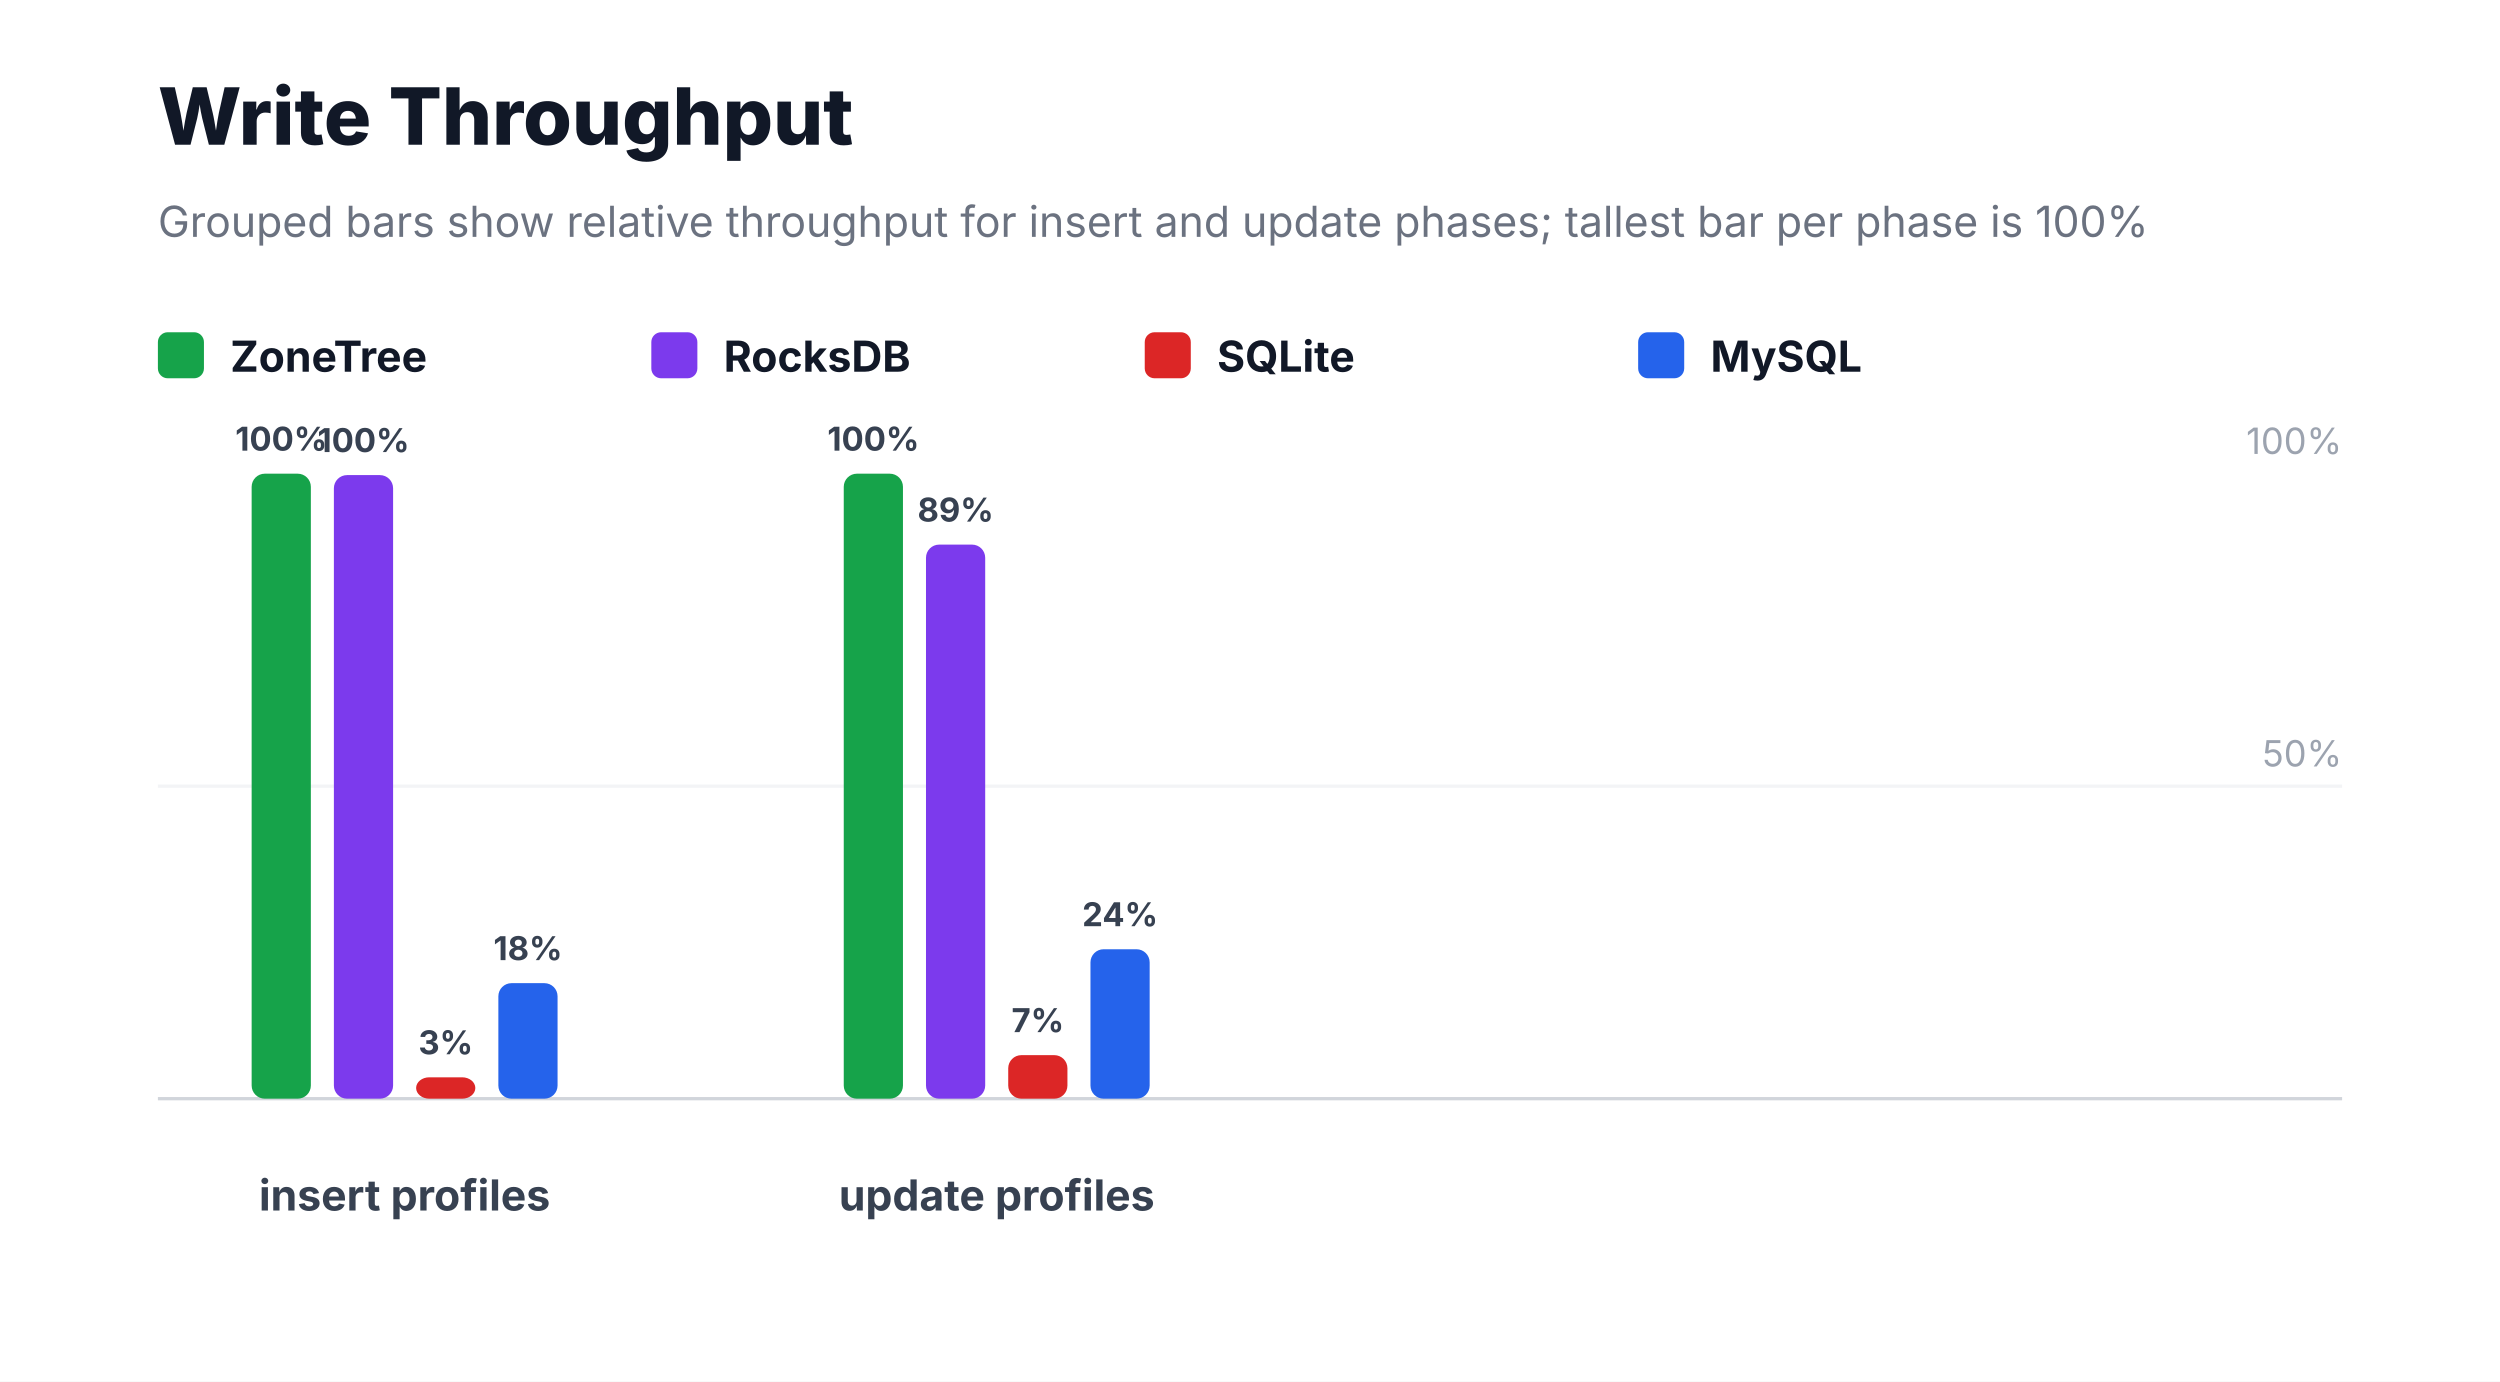
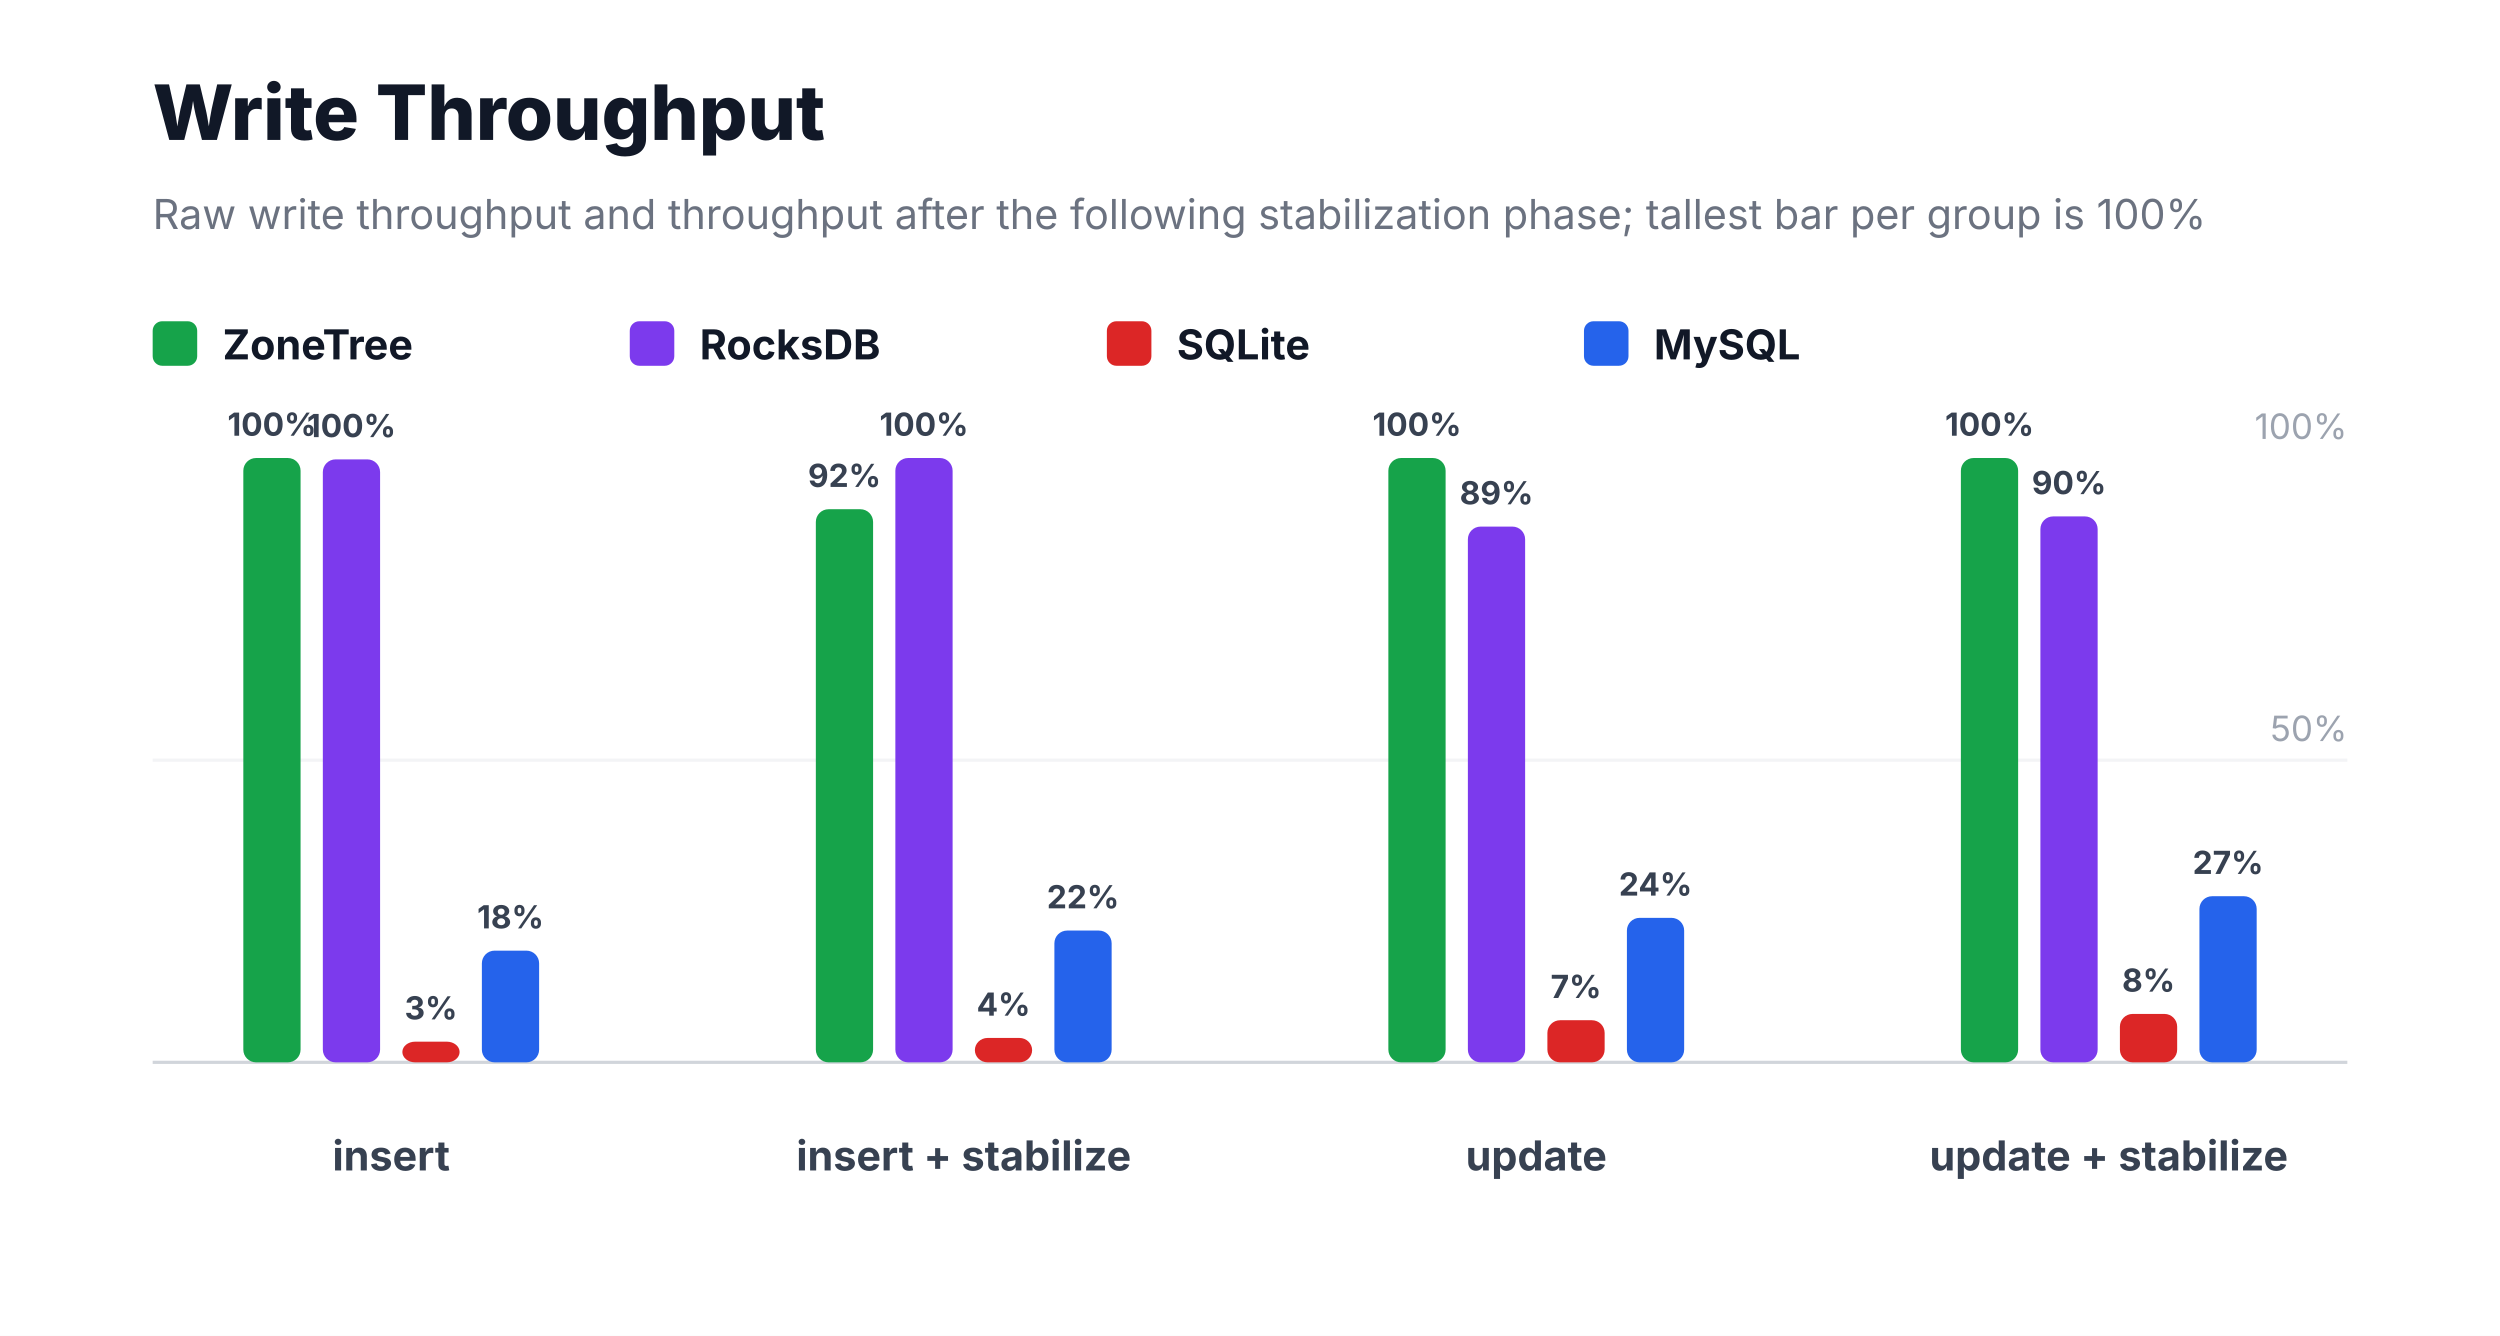
- <svg xmlns="http://www.w3.org/2000/svg" width="760" height="420" viewBox="0 0 760 420" role="img" aria-label="Write Throughput">
+ <svg xmlns="http://www.w3.org/2000/svg" width="786" height="420" viewBox="0 0 786 420" role="img" aria-label="Write Throughput">
  <style>
    text { font-family: Inter, Segoe UI, Arial, sans-serif; }
  </style>
  <rect width="100%" height="100%" fill="#ffffff" />
  <text x="48" y="44" font-size="24" font-weight="800" fill="#111827">Write Throughput</text>
-   <text x="48" y="72" font-size="13" fill="#6b7280">Grouped bars show relative throughput for insert and update phases; tallest bar per phase is 100%</text>
+   <text x="48" y="72" font-size="13" fill="#6b7280">Raw write throughput and throughput after the following stabilization phase; tallest bar per group is 100%</text>
  <rect x="48" y="101" width="14" height="14" rx="3" fill="#16a34a" />
  <text x="70" y="113" font-size="13" fill="#111827" text-anchor="start" font-weight="700">ZoneTree</text>
  <rect x="198" y="101" width="14" height="14" rx="3" fill="#7c3aed" />
  <text x="220" y="113" font-size="13" fill="#111827" text-anchor="start" font-weight="700">RocksDB</text>
  <rect x="348" y="101" width="14" height="14" rx="3" fill="#dc2626" />
  <text x="370" y="113" font-size="13" fill="#111827" text-anchor="start" font-weight="700">SQLite</text>
  <rect x="498" y="101" width="14" height="14" rx="3" fill="#2563eb" />
  <text x="520" y="113" font-size="13" fill="#111827" text-anchor="start" font-weight="700">MySQL</text>
-   <line x1="48" y1="334" x2="712" y2="334" stroke="#d1d5db" stroke-width="1" />
-   <line x1="48" y1="239" x2="712" y2="239" stroke="#f3f4f6" stroke-width="1" />
-   <text x="712" y="233" font-size="11" fill="#9ca3af" text-anchor="end" font-weight="400">50%</text>
-   <text x="712" y="138" font-size="11" fill="#9ca3af" text-anchor="end" font-weight="400">100%</text>
+   <line x1="48" y1="334" x2="738" y2="334" stroke="#d1d5db" stroke-width="1" />
+   <line x1="48" y1="239" x2="738" y2="239" stroke="#f3f4f6" stroke-width="1" />
+   <text x="738" y="233" font-size="11" fill="#9ca3af" text-anchor="end" font-weight="400">50%</text>
+   <text x="738" y="138" font-size="11" fill="#9ca3af" text-anchor="end" font-weight="400">100%</text>
  <rect x="76.5" y="144" width="18" height="190" rx="4" fill="#16a34a" />
  <text x="85.5" y="137" font-size="10" fill="#374151" text-anchor="middle" font-weight="700">100%</text>
  <rect x="101.5" y="144.43" width="18" height="189.57" rx="4" fill="#7c3aed" />
  <text x="110.5" y="137.43" font-size="10" fill="#374151" text-anchor="middle" font-weight="700">100%</text>
  <rect x="126.5" y="327.5" width="18" height="6.5" rx="4" fill="#dc2626" />
  <text x="135.5" y="320.5" font-size="10" fill="#374151" text-anchor="middle" font-weight="700">3%</text>
  <rect x="151.5" y="298.88" width="18" height="35.12" rx="4" fill="#2563eb" />
  <text x="160.5" y="291.88" font-size="10" fill="#374151" text-anchor="middle" font-weight="700">18%</text>
-   <text x="123" y="368" font-size="13" fill="#374151" text-anchor="middle" font-weight="700">insert profiles</text>
-   <rect x="256.5" y="144" width="18" height="190" rx="4" fill="#16a34a" />
-   <text x="265.5" y="137" font-size="10" fill="#374151" text-anchor="middle" font-weight="700">100%</text>
-   <rect x="281.5" y="165.56" width="18" height="168.44" rx="4" fill="#7c3aed" />
-   <text x="290.5" y="158.56" font-size="10" fill="#374151" text-anchor="middle" font-weight="700">89%</text>
-   <rect x="306.5" y="320.76" width="18" height="13.24" rx="4" fill="#dc2626" />
-   <text x="315.5" y="313.76" font-size="10" fill="#374151" text-anchor="middle" font-weight="700">7%</text>
-   <rect x="331.5" y="288.57" width="18" height="45.43" rx="4" fill="#2563eb" />
-   <text x="340.5" y="281.57" font-size="10" fill="#374151" text-anchor="middle" font-weight="700">24%</text>
-   <text x="303" y="368" font-size="13" fill="#374151" text-anchor="middle" font-weight="700">update profiles</text>
+   <text x="123" y="368" font-size="13" fill="#374151" text-anchor="middle" font-weight="700">insert</text>
+   <rect x="256.5" y="160.1" width="18" height="173.9" rx="4" fill="#16a34a" />
+   <text x="265.5" y="153.1" font-size="10" fill="#374151" text-anchor="middle" font-weight="700">92%</text>
+   <rect x="281.5" y="144" width="18" height="190" rx="4" fill="#7c3aed" />
+   <text x="290.5" y="137" font-size="10" fill="#374151" text-anchor="middle" font-weight="700">100%</text>
+   <rect x="306.5" y="326.33" width="18" height="7.67" rx="4" fill="#dc2626" />
+   <text x="315.5" y="319.33" font-size="10" fill="#374151" text-anchor="middle" font-weight="700">4%</text>
+   <rect x="331.5" y="292.57" width="18" height="41.43" rx="4" fill="#2563eb" />
+   <text x="340.5" y="285.57" font-size="10" fill="#374151" text-anchor="middle" font-weight="700">22%</text>
+   <text x="303" y="368" font-size="13" fill="#374151" text-anchor="middle" font-weight="700">insert + stabilize</text>
+   <rect x="436.5" y="144" width="18" height="190" rx="4" fill="#16a34a" />
+   <text x="445.5" y="137" font-size="10" fill="#374151" text-anchor="middle" font-weight="700">100%</text>
+   <rect x="461.5" y="165.56" width="18" height="168.44" rx="4" fill="#7c3aed" />
+   <text x="470.5" y="158.56" font-size="10" fill="#374151" text-anchor="middle" font-weight="700">89%</text>
+   <rect x="486.5" y="320.76" width="18" height="13.24" rx="4" fill="#dc2626" />
+   <text x="495.5" y="313.76" font-size="10" fill="#374151" text-anchor="middle" font-weight="700">7%</text>
+   <rect x="511.5" y="288.57" width="18" height="45.43" rx="4" fill="#2563eb" />
+   <text x="520.5" y="281.57" font-size="10" fill="#374151" text-anchor="middle" font-weight="700">24%</text>
+   <text x="483" y="368" font-size="13" fill="#374151" text-anchor="middle" font-weight="700">update</text>
+   <rect x="616.5" y="144" width="18" height="190" rx="4" fill="#16a34a" />
+   <text x="625.5" y="137" font-size="10" fill="#374151" text-anchor="middle" font-weight="700">100%</text>
+   <rect x="641.5" y="162.36" width="18" height="171.64" rx="4" fill="#7c3aed" />
+   <text x="650.5" y="155.36" font-size="10" fill="#374151" text-anchor="middle" font-weight="700">90%</text>
+   <rect x="666.5" y="318.78" width="18" height="15.22" rx="4" fill="#dc2626" />
+   <text x="675.5" y="311.78" font-size="10" fill="#374151" text-anchor="middle" font-weight="700">8%</text>
+   <rect x="691.5" y="281.77" width="18" height="52.23" rx="4" fill="#2563eb" />
+   <text x="700.5" y="274.77" font-size="10" fill="#374151" text-anchor="middle" font-weight="700">27%</text>
+   <text x="663" y="368" font-size="13" fill="#374151" text-anchor="middle" font-weight="700">update + stabilize</text>
</svg>
